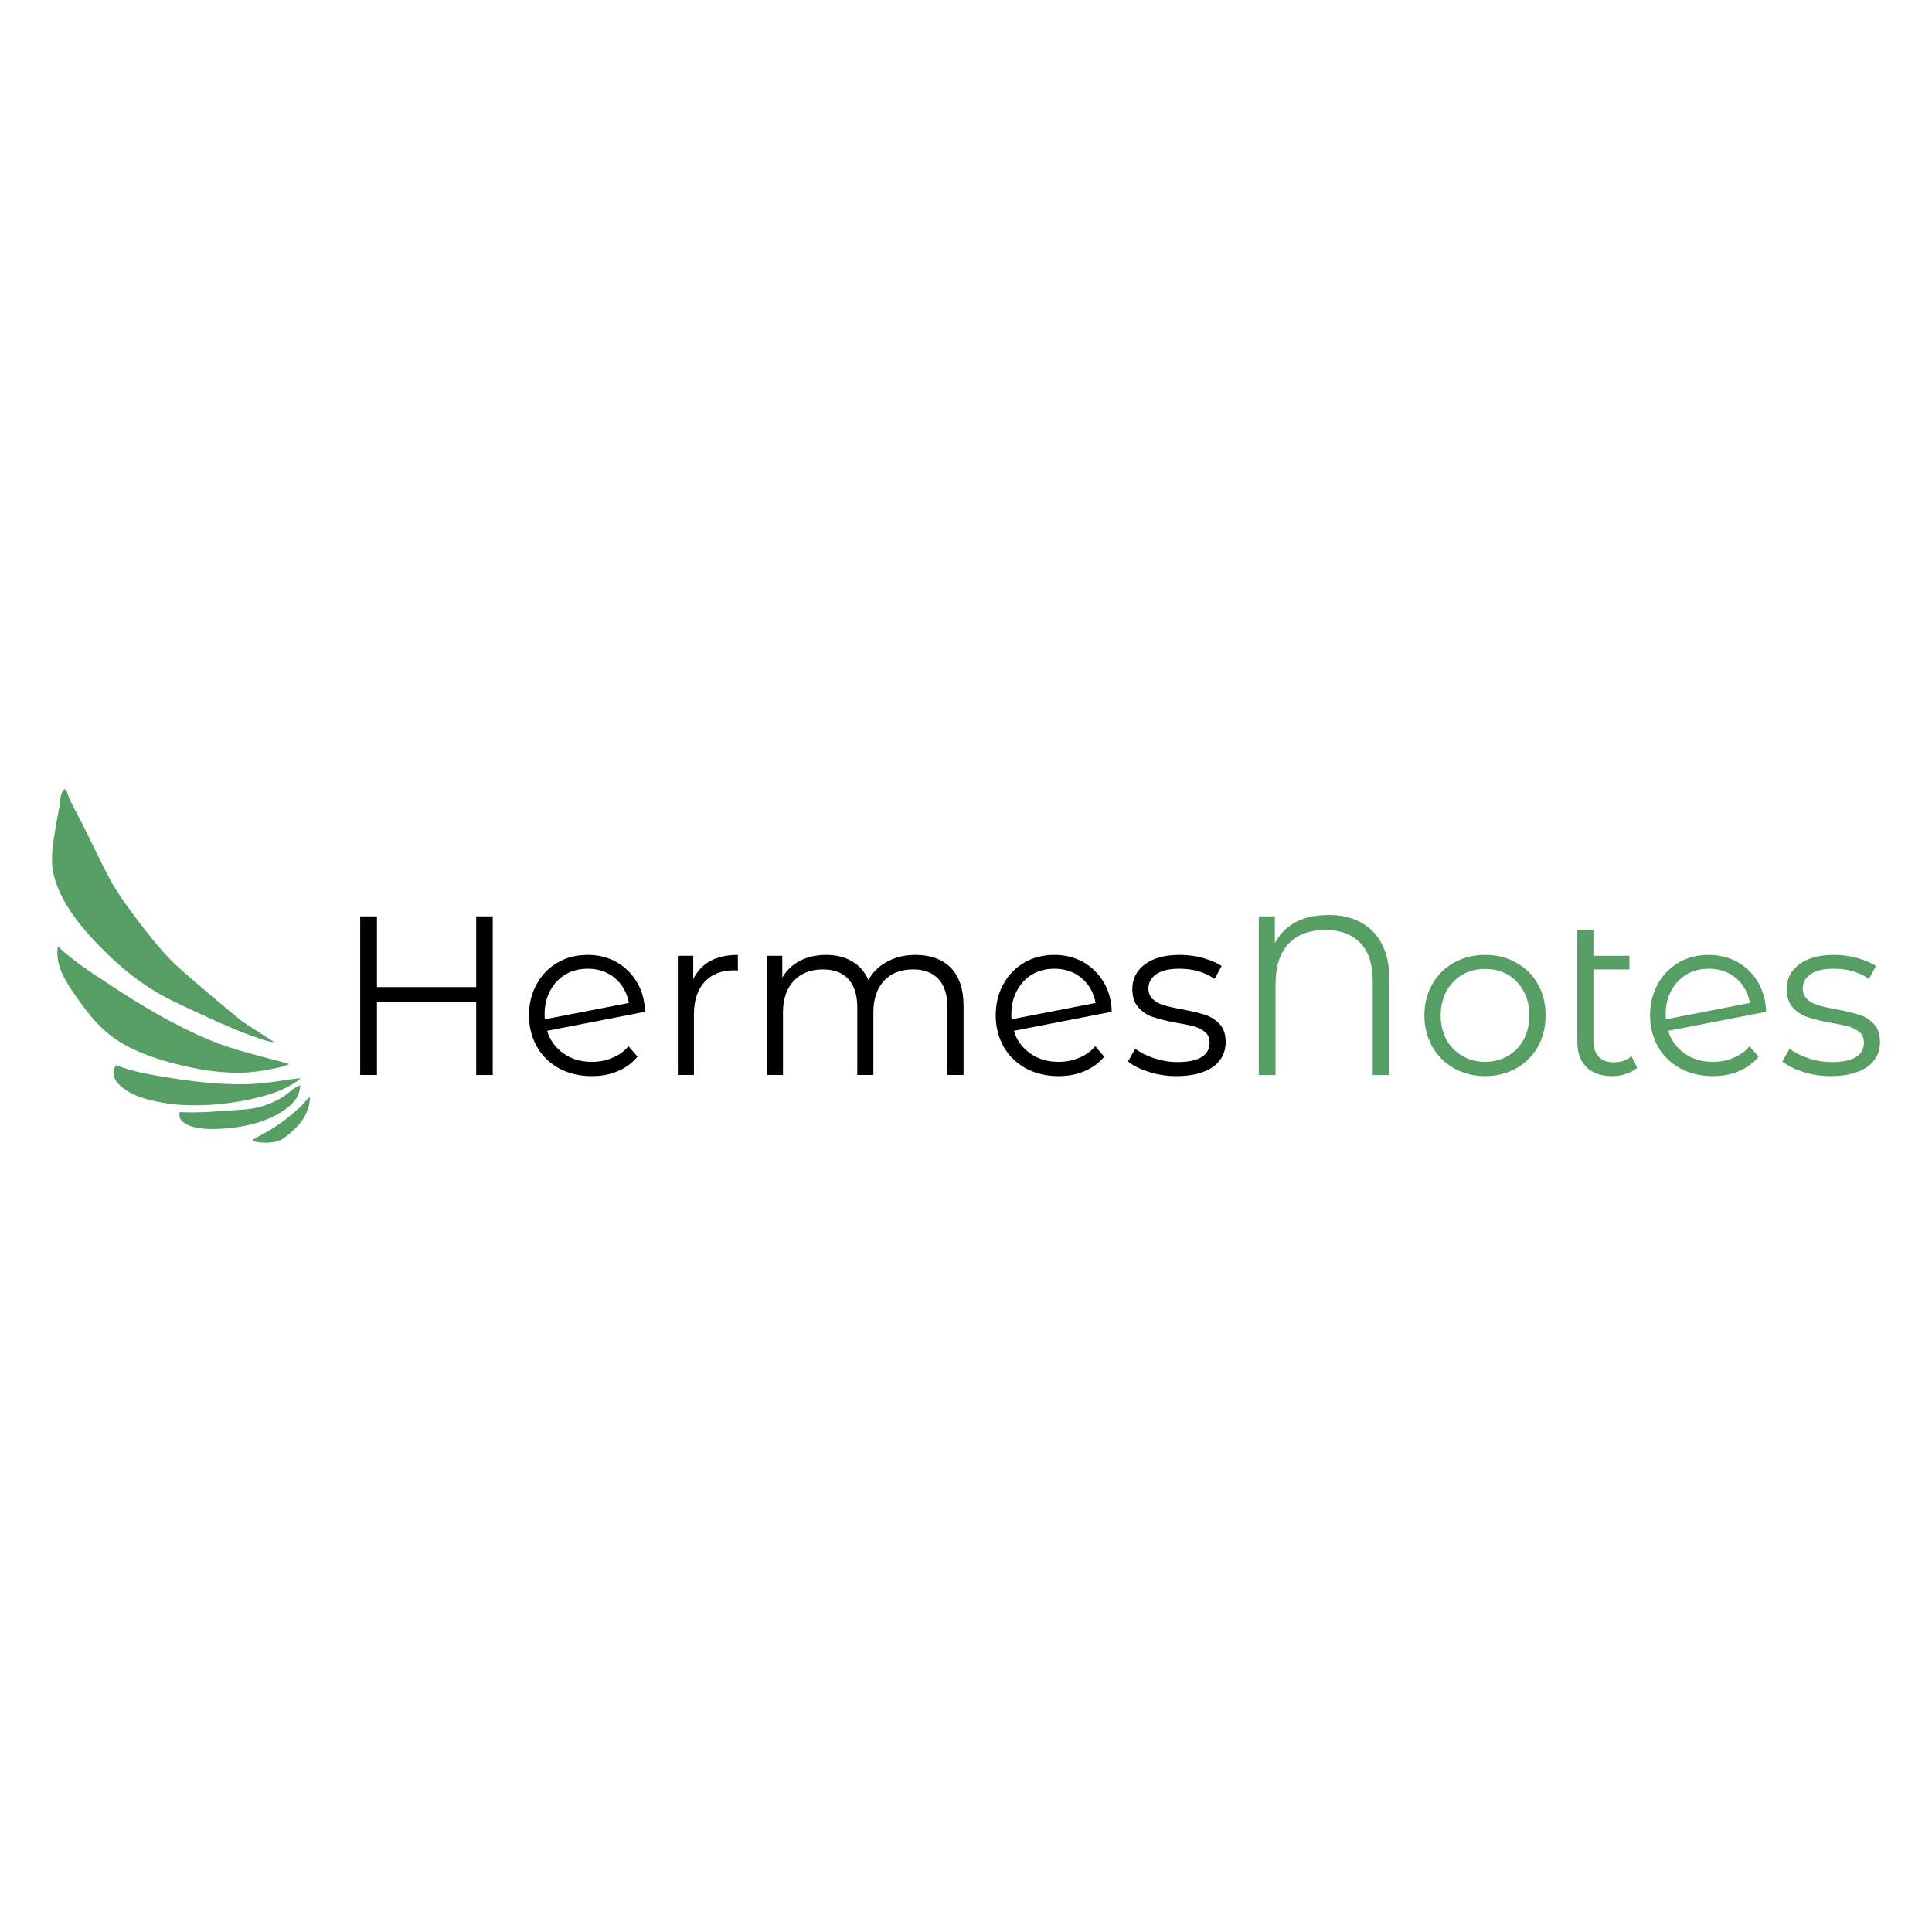
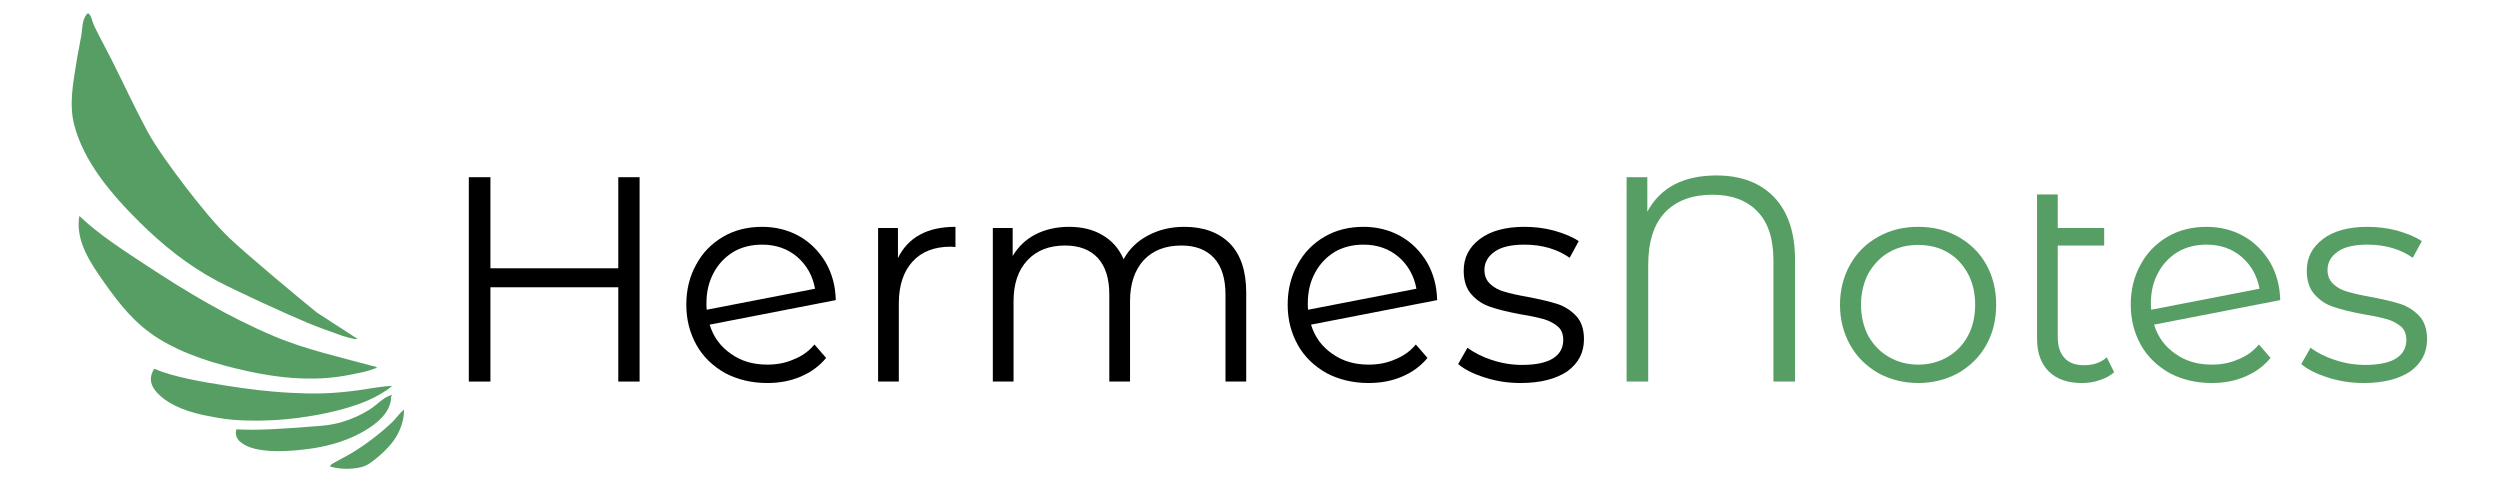
- <svg xmlns="http://www.w3.org/2000/svg" width="100%" height="100%" viewBox="0 0 1600 1600" version="1.1" xml:space="preserve" style="fill-rule:evenodd;clip-rule:evenodd;stroke-linejoin:round;stroke-miterlimit:2;">
-   <g transform="matrix(1,0,0,1,0,-2141.18)">
-     <g id="FullWidth" transform="matrix(1,0,0,1,0,2141.18)">
+ <svg xmlns="http://www.w3.org/2000/svg" width="100%" height="100%" viewBox="0 0 1607 310" version="1.1" xml:space="preserve" style="fill-rule:evenodd;clip-rule:evenodd;stroke-linejoin:round;stroke-miterlimit:2;">
+   <g transform="matrix(1,0,0,1,0,-2548.62)">
+     <g id="FullWidth" transform="matrix(1.00388,0,0,0.19375,0,2548.62)">
      <rect x="0" y="0" width="1600" height="1600" style="fill:none;" />
-       <g id="Logo" transform="matrix(1.85457,0,0,1.85457,-774.244,-432.109)">
+       <g id="Logo" transform="matrix(1.84754,0,0,9.5727,-768.279,-5559.76)">
        <g transform="matrix(0.964506,0,0,0.964506,-12.1901,132.961)">
          <g transform="matrix(104.898,0,0,104.898,600.284,601.418)">
            <path d="M0.699,-0.7L0.699,-0L0.626,-0L0.626,-0.323L0.188,-0.323L0.188,-0L0.114,-0L0.114,-0.7L0.188,-0.7L0.188,-0.388L0.626,-0.388L0.626,-0.7L0.699,-0.7Z" style="fill-rule:nonzero;" />
          </g>
          <g transform="matrix(104.898,0,0,104.898,685.566,601.418)">
            <path d="M0.324,-0.058C0.357,-0.058 0.387,-0.064 0.414,-0.076C0.442,-0.087 0.466,-0.104 0.485,-0.127L0.525,-0.081C0.502,-0.053 0.473,-0.032 0.438,-0.017C0.403,-0.002 0.365,0.005 0.323,0.005C0.269,0.005 0.221,-0.007 0.179,-0.029C0.137,-0.053 0.104,-0.084 0.081,-0.125C0.058,-0.166 0.046,-0.212 0.046,-0.263C0.046,-0.314 0.057,-0.36 0.08,-0.401C0.102,-0.442 0.133,-0.473 0.172,-0.496C0.211,-0.519 0.256,-0.53 0.306,-0.53C0.353,-0.53 0.395,-0.519 0.433,-0.498C0.47,-0.477 0.5,-0.447 0.523,-0.409C0.545,-0.371 0.557,-0.328 0.558,-0.279L0.126,-0.195C0.139,-0.152 0.164,-0.119 0.199,-0.095C0.234,-0.07 0.275,-0.058 0.324,-0.058ZM0.306,-0.469C0.269,-0.469 0.236,-0.461 0.207,-0.444C0.179,-0.427 0.156,-0.403 0.14,-0.373C0.123,-0.342 0.115,-0.307 0.115,-0.268C0.115,-0.258 0.115,-0.251 0.116,-0.246L0.487,-0.318C0.479,-0.362 0.459,-0.398 0.426,-0.427C0.393,-0.455 0.353,-0.469 0.306,-0.469Z" style="fill-rule:nonzero;" />
          </g>
          <g transform="matrix(104.898,0,0,104.898,748.924,601.418)">
            <path d="M0.167,-0.423C0.184,-0.458 0.209,-0.485 0.242,-0.503C0.275,-0.521 0.315,-0.53 0.364,-0.53L0.364,-0.461L0.347,-0.462C0.292,-0.462 0.248,-0.445 0.217,-0.411C0.186,-0.377 0.17,-0.329 0.17,-0.268L0.17,-0L0.099,-0L0.099,-0.526L0.167,-0.526L0.167,-0.423Z" style="fill-rule:nonzero;" />
          </g>
          <g transform="matrix(104.898,0,0,104.898,790.149,601.418)">
            <path d="M0.755,-0.53C0.821,-0.53 0.873,-0.511 0.911,-0.473C0.948,-0.435 0.967,-0.379 0.967,-0.305L0.967,-0L0.896,-0L0.896,-0.298C0.896,-0.353 0.883,-0.394 0.857,-0.423C0.83,-0.452 0.793,-0.466 0.745,-0.466C0.69,-0.466 0.647,-0.449 0.616,-0.416C0.585,-0.382 0.569,-0.335 0.569,-0.276L0.569,-0L0.498,-0L0.498,-0.298C0.498,-0.353 0.485,-0.394 0.459,-0.423C0.432,-0.452 0.395,-0.466 0.346,-0.466C0.292,-0.466 0.249,-0.449 0.218,-0.416C0.186,-0.382 0.17,-0.335 0.17,-0.276L0.17,-0L0.099,-0L0.099,-0.526L0.167,-0.526L0.167,-0.43C0.186,-0.462 0.212,-0.487 0.245,-0.504C0.278,-0.521 0.317,-0.53 0.36,-0.53C0.404,-0.53 0.442,-0.521 0.474,-0.502C0.507,-0.483 0.531,-0.456 0.547,-0.419C0.566,-0.454 0.594,-0.481 0.63,-0.5C0.667,-0.52 0.708,-0.53 0.755,-0.53Z" style="fill-rule:nonzero;" />
          </g>
          <g transform="matrix(104.898,0,0,104.898,901.656,601.418)">
            <path d="M0.324,-0.058C0.357,-0.058 0.387,-0.064 0.414,-0.076C0.442,-0.087 0.466,-0.104 0.485,-0.127L0.525,-0.081C0.502,-0.053 0.473,-0.032 0.438,-0.017C0.403,-0.002 0.365,0.005 0.323,0.005C0.269,0.005 0.221,-0.007 0.179,-0.029C0.137,-0.053 0.104,-0.084 0.081,-0.125C0.058,-0.166 0.046,-0.212 0.046,-0.263C0.046,-0.314 0.057,-0.36 0.08,-0.401C0.102,-0.442 0.133,-0.473 0.172,-0.496C0.211,-0.519 0.256,-0.53 0.306,-0.53C0.353,-0.53 0.395,-0.519 0.433,-0.498C0.47,-0.477 0.5,-0.447 0.523,-0.409C0.545,-0.371 0.557,-0.328 0.558,-0.279L0.126,-0.195C0.139,-0.152 0.164,-0.119 0.199,-0.095C0.234,-0.07 0.275,-0.058 0.324,-0.058ZM0.306,-0.469C0.269,-0.469 0.236,-0.461 0.207,-0.444C0.179,-0.427 0.156,-0.403 0.14,-0.373C0.123,-0.342 0.115,-0.307 0.115,-0.268C0.115,-0.258 0.115,-0.251 0.116,-0.246L0.487,-0.318C0.479,-0.362 0.459,-0.398 0.426,-0.427C0.393,-0.455 0.353,-0.469 0.306,-0.469Z" style="fill-rule:nonzero;" />
          </g>
          <g transform="matrix(104.898,0,0,104.898,965.014,601.418)">
            <path d="M0.24,0.005C0.197,0.005 0.157,-0.001 0.117,-0.014C0.079,-0.026 0.048,-0.041 0.026,-0.06L0.058,-0.116C0.08,-0.099 0.108,-0.085 0.141,-0.074C0.174,-0.063 0.209,-0.057 0.245,-0.057C0.293,-0.057 0.329,-0.065 0.352,-0.08C0.375,-0.095 0.386,-0.116 0.386,-0.143C0.386,-0.162 0.38,-0.178 0.367,-0.189C0.354,-0.2 0.338,-0.208 0.319,-0.214C0.3,-0.219 0.274,-0.225 0.242,-0.23C0.199,-0.238 0.165,-0.246 0.139,-0.255C0.113,-0.263 0.091,-0.277 0.073,-0.297C0.054,-0.317 0.045,-0.345 0.045,-0.38C0.045,-0.424 0.063,-0.46 0.1,-0.488C0.137,-0.516 0.188,-0.53 0.253,-0.53C0.287,-0.53 0.321,-0.526 0.355,-0.517C0.389,-0.507 0.417,-0.496 0.439,-0.481L0.408,-0.424C0.365,-0.454 0.313,-0.469 0.253,-0.469C0.208,-0.469 0.173,-0.461 0.151,-0.445C0.128,-0.429 0.116,-0.408 0.116,-0.382C0.116,-0.362 0.123,-0.346 0.136,-0.334C0.149,-0.322 0.165,-0.313 0.184,-0.308C0.203,-0.302 0.23,-0.296 0.264,-0.29C0.306,-0.282 0.34,-0.274 0.365,-0.266C0.39,-0.258 0.412,-0.244 0.43,-0.225C0.448,-0.206 0.457,-0.179 0.457,-0.145C0.457,-0.099 0.438,-0.063 0.4,-0.035C0.361,-0.009 0.308,0.005 0.24,0.005Z" style="fill-rule:nonzero;" />
          </g>
          <g transform="matrix(104.898,0,0,104.898,1016.31,601.418)">
            <path d="M0.422,-0.706C0.506,-0.706 0.572,-0.681 0.62,-0.631C0.667,-0.581 0.691,-0.51 0.691,-0.417L0.691,-0L0.617,-0L0.617,-0.415C0.617,-0.489 0.599,-0.545 0.562,-0.583C0.525,-0.621 0.474,-0.64 0.408,-0.64C0.339,-0.64 0.285,-0.62 0.246,-0.58C0.207,-0.539 0.188,-0.479 0.188,-0.398L0.188,-0L0.114,-0L0.114,-0.7L0.185,-0.7L0.185,-0.582C0.23,-0.665 0.309,-0.706 0.422,-0.706Z" style="fill:rgb(87,158,101);fill-rule:nonzero;" />
          </g>
          <g transform="matrix(104.898,0,0,104.898,1100.12,601.418)">
            <path d="M0.314,0.005C0.263,0.005 0.218,-0.007 0.177,-0.029C0.136,-0.053 0.104,-0.084 0.081,-0.125C0.058,-0.166 0.046,-0.212 0.046,-0.263C0.046,-0.314 0.058,-0.36 0.081,-0.401C0.104,-0.442 0.136,-0.473 0.177,-0.496C0.218,-0.519 0.263,-0.53 0.314,-0.53C0.365,-0.53 0.41,-0.519 0.451,-0.496C0.492,-0.473 0.524,-0.442 0.547,-0.401C0.57,-0.36 0.581,-0.314 0.581,-0.263C0.581,-0.212 0.57,-0.166 0.547,-0.125C0.524,-0.084 0.492,-0.053 0.451,-0.029C0.41,-0.007 0.365,0.005 0.314,0.005ZM0.314,-0.058C0.351,-0.058 0.385,-0.067 0.414,-0.084C0.444,-0.101 0.467,-0.125 0.484,-0.156C0.501,-0.187 0.509,-0.223 0.509,-0.263C0.509,-0.303 0.501,-0.339 0.484,-0.37C0.467,-0.401 0.444,-0.426 0.414,-0.443C0.385,-0.46 0.351,-0.468 0.314,-0.468C0.277,-0.468 0.243,-0.46 0.214,-0.443C0.184,-0.426 0.161,-0.401 0.143,-0.37C0.127,-0.339 0.118,-0.303 0.118,-0.263C0.118,-0.223 0.127,-0.187 0.143,-0.156C0.161,-0.125 0.184,-0.101 0.214,-0.084C0.243,-0.067 0.277,-0.058 0.314,-0.058Z" style="fill:rgb(87,158,101);fill-rule:nonzero;" />
          </g>
          <g transform="matrix(104.898,0,0,104.898,1165.89,601.418)">
            <path d="M0.358,-0.032C0.345,-0.02 0.328,-0.011 0.309,-0.005C0.29,0.002 0.269,0.005 0.248,0.005C0.199,0.005 0.161,-0.008 0.134,-0.035C0.107,-0.062 0.094,-0.099 0.094,-0.148L0.094,-0.641L0.165,-0.641L0.165,-0.526L0.324,-0.526L0.324,-0.466L0.165,-0.466L0.165,-0.152C0.165,-0.121 0.173,-0.097 0.188,-0.081C0.203,-0.064 0.226,-0.056 0.255,-0.056C0.287,-0.056 0.313,-0.065 0.333,-0.083L0.358,-0.032Z" style="fill:rgb(87,158,101);fill-rule:nonzero;" />
          </g>
          <g transform="matrix(104.898,0,0,104.898,1204.6,601.418)">
            <path d="M0.324,-0.058C0.357,-0.058 0.387,-0.064 0.414,-0.076C0.442,-0.087 0.466,-0.104 0.485,-0.127L0.525,-0.081C0.502,-0.053 0.473,-0.032 0.438,-0.017C0.403,-0.002 0.365,0.005 0.323,0.005C0.269,0.005 0.221,-0.007 0.179,-0.029C0.137,-0.053 0.104,-0.084 0.081,-0.125C0.058,-0.166 0.046,-0.212 0.046,-0.263C0.046,-0.314 0.057,-0.36 0.08,-0.401C0.102,-0.442 0.133,-0.473 0.172,-0.496C0.211,-0.519 0.256,-0.53 0.306,-0.53C0.353,-0.53 0.395,-0.519 0.433,-0.498C0.47,-0.477 0.5,-0.447 0.523,-0.409C0.545,-0.371 0.557,-0.328 0.558,-0.279L0.126,-0.195C0.139,-0.152 0.164,-0.119 0.199,-0.095C0.234,-0.07 0.275,-0.058 0.324,-0.058ZM0.306,-0.469C0.269,-0.469 0.236,-0.461 0.207,-0.444C0.179,-0.427 0.156,-0.403 0.14,-0.373C0.123,-0.342 0.115,-0.307 0.115,-0.268C0.115,-0.258 0.115,-0.251 0.116,-0.246L0.487,-0.318C0.479,-0.362 0.459,-0.398 0.426,-0.427C0.393,-0.455 0.353,-0.469 0.306,-0.469Z" style="fill:rgb(87,158,101);fill-rule:nonzero;" />
          </g>
          <g transform="matrix(104.898,0,0,104.898,1267.96,601.418)">
            <path d="M0.24,0.005C0.197,0.005 0.157,-0.001 0.117,-0.014C0.079,-0.026 0.048,-0.041 0.026,-0.06L0.058,-0.116C0.08,-0.099 0.108,-0.085 0.141,-0.074C0.174,-0.063 0.209,-0.057 0.245,-0.057C0.293,-0.057 0.329,-0.065 0.352,-0.08C0.375,-0.095 0.386,-0.116 0.386,-0.143C0.386,-0.162 0.38,-0.178 0.367,-0.189C0.354,-0.2 0.338,-0.208 0.319,-0.214C0.3,-0.219 0.274,-0.225 0.242,-0.23C0.199,-0.238 0.165,-0.246 0.139,-0.255C0.113,-0.263 0.091,-0.277 0.073,-0.297C0.054,-0.317 0.045,-0.345 0.045,-0.38C0.045,-0.424 0.063,-0.46 0.1,-0.488C0.137,-0.516 0.188,-0.53 0.253,-0.53C0.287,-0.53 0.321,-0.526 0.355,-0.517C0.389,-0.507 0.417,-0.496 0.439,-0.481L0.408,-0.424C0.365,-0.454 0.313,-0.469 0.253,-0.469C0.208,-0.469 0.173,-0.461 0.151,-0.445C0.128,-0.429 0.116,-0.408 0.116,-0.382C0.116,-0.362 0.123,-0.346 0.136,-0.334C0.149,-0.322 0.165,-0.313 0.184,-0.308C0.203,-0.302 0.23,-0.296 0.264,-0.29C0.306,-0.282 0.34,-0.274 0.365,-0.266C0.39,-0.258 0.412,-0.244 0.43,-0.225C0.448,-0.206 0.457,-0.179 0.457,-0.145C0.457,-0.099 0.438,-0.063 0.4,-0.035C0.361,-0.009 0.308,0.005 0.24,0.005Z" style="fill:rgb(87,158,101);fill-rule:nonzero;" />
          </g>
        </g>
        <g transform="matrix(-0.360065,0,0,0.28538,797.554,435.233)">
          <path d="M716.355,921.332L755.241,889.53C772.932,871.51 822.376,819.384 838.602,800C853.28,782.463 869.674,756.486 881.509,737.012C892.555,718.836 909.885,689.121 918.272,669.496C930.597,640.657 941.281,611.144 952.931,582.025C958.289,568.632 964.136,555.434 969.295,541.963C970.59,538.579 971.185,534.965 972.273,531.509C972.428,531.017 974.49,523.714 976.745,527.426C981.308,534.938 980.683,544.132 981.768,552.449C983.194,563.385 985.139,574.251 986.508,585.195C989.642,610.243 993.878,636.793 988.632,662.018C979.421,706.306 953.592,745.117 925.771,779.891C904.113,806.963 879.852,831.988 850.923,851.389C833.178,863.29 783.089,892.211 764.159,902.083C753.1,907.85 741.713,912.977 730.3,918.007C727.141,919.4 723.775,920.264 720.492,921.329C719.757,921.568 717.092,922.51 716.355,921.332Z" style="fill:rgb(87,158,101);" />
          <g transform="matrix(0.733504,0.264298,-0.231268,0.641838,379.439,183.2)">
            <path d="M719.528,907.686C754.603,875.285 792.506,844.779 822.351,807.096C866.066,751.901 900.808,690.561 932.975,628.14C952.381,590.48 972.558,552.661 985.322,512.055C1003.34,551.441 997.37,596.189 991.309,637.513C985.42,677.666 978.038,718.693 958.419,754.783C937.137,793.934 905.065,825.974 870.57,853.585C840.971,877.278 807.449,897.596 769.809,905.159C758.869,907.357 747.723,908.467 736.606,909.439C732.601,909.789 728.568,909.259 724.551,909.116C723.27,909.071 720.417,909.108 719.528,907.686Z" style="fill:rgb(87,158,101);" />
          </g>
          <g transform="matrix(0.621897,0.224083,-0.0759253,0.210715,337.799,634.705)">
            <path d="M667.221,922.835C680.812,910.28 699.102,904.666 715.211,896.504C733.273,887.352 750.084,875.515 765.023,861.866C781.406,846.897 799.093,825.108 811.49,809.155C842.155,769.695 867.921,726.749 892.481,683.332C927.608,621.236 961.646,557.578 982.51,489.024C996.713,529.245 997.63,572.148 993.619,614.21C987.633,676.977 971.322,740.606 943.663,797.386C928.482,828.551 912.197,859.313 889.583,885.803C882.169,894.487 874.411,902.885 866.373,910.995C860.818,916.6 854.921,921.873 848.844,926.906C807.537,961.114 737.831,990.376 690.988,949.701C680.292,940.412 674.768,934.91 667.221,922.835Z" style="fill:rgb(87,158,101);" />
          </g>
          <g transform="matrix(0.375905,0.254422,-0.0793888,0.117296,501.472,724.102)">
            <path d="M658.325,834.677C674.502,819.734 695.099,841.534 707.902,848.473C727.674,859.189 750.233,857.396 769.949,847.748C807.348,829.446 827.631,787.796 847.201,753.651C896.969,666.815 946.998,579.888 983.686,486.473C999.321,534.477 997.984,586.09 991.532,635.581C979.891,724.87 945.027,811.019 895.948,886.185C888.955,896.895 882.015,907.673 874.226,917.819C845.746,954.918 802.459,997.787 750.818,983.402C744.965,981.772 739.312,979.32 734.003,976.367C696.787,955.669 680.633,908.834 669.189,870.813C665.606,858.906 665.111,845.534 658.325,834.677Z" style="fill:rgb(87,158,101);" />
          </g>
          <g transform="matrix(0.0533187,0.205635,-0.121539,0.0315137,758.516,866.619)">
            <path d="M539.47,952.96C565.57,928.85 599.381,915.95 626.756,893.583C691.441,840.732 749.935,780.591 803.404,716.51C842.104,670.13 874.877,619.224 908.988,569.512C913.638,562.736 921.09,551.593 927.402,546.127C930.807,543.178 935.949,542.587 938.362,546.79C940.189,600.057 936.998,653.724 925.542,705.879C918.309,738.806 910.176,772.36 894.313,802.427C881.554,826.609 861.59,845.795 842.386,864.76C811.878,894.889 778.408,921.76 741.205,943.203C693.289,970.822 634.032,980.392 579.963,968.639C564.208,965.215 560.475,963.067 545.678,956.858C543.748,956.048 540.686,954.907 539.47,952.96Z" style="fill:rgb(87,158,101);" />
          </g>
        </g>
      </g>
    </g>
  </g>
</svg>
